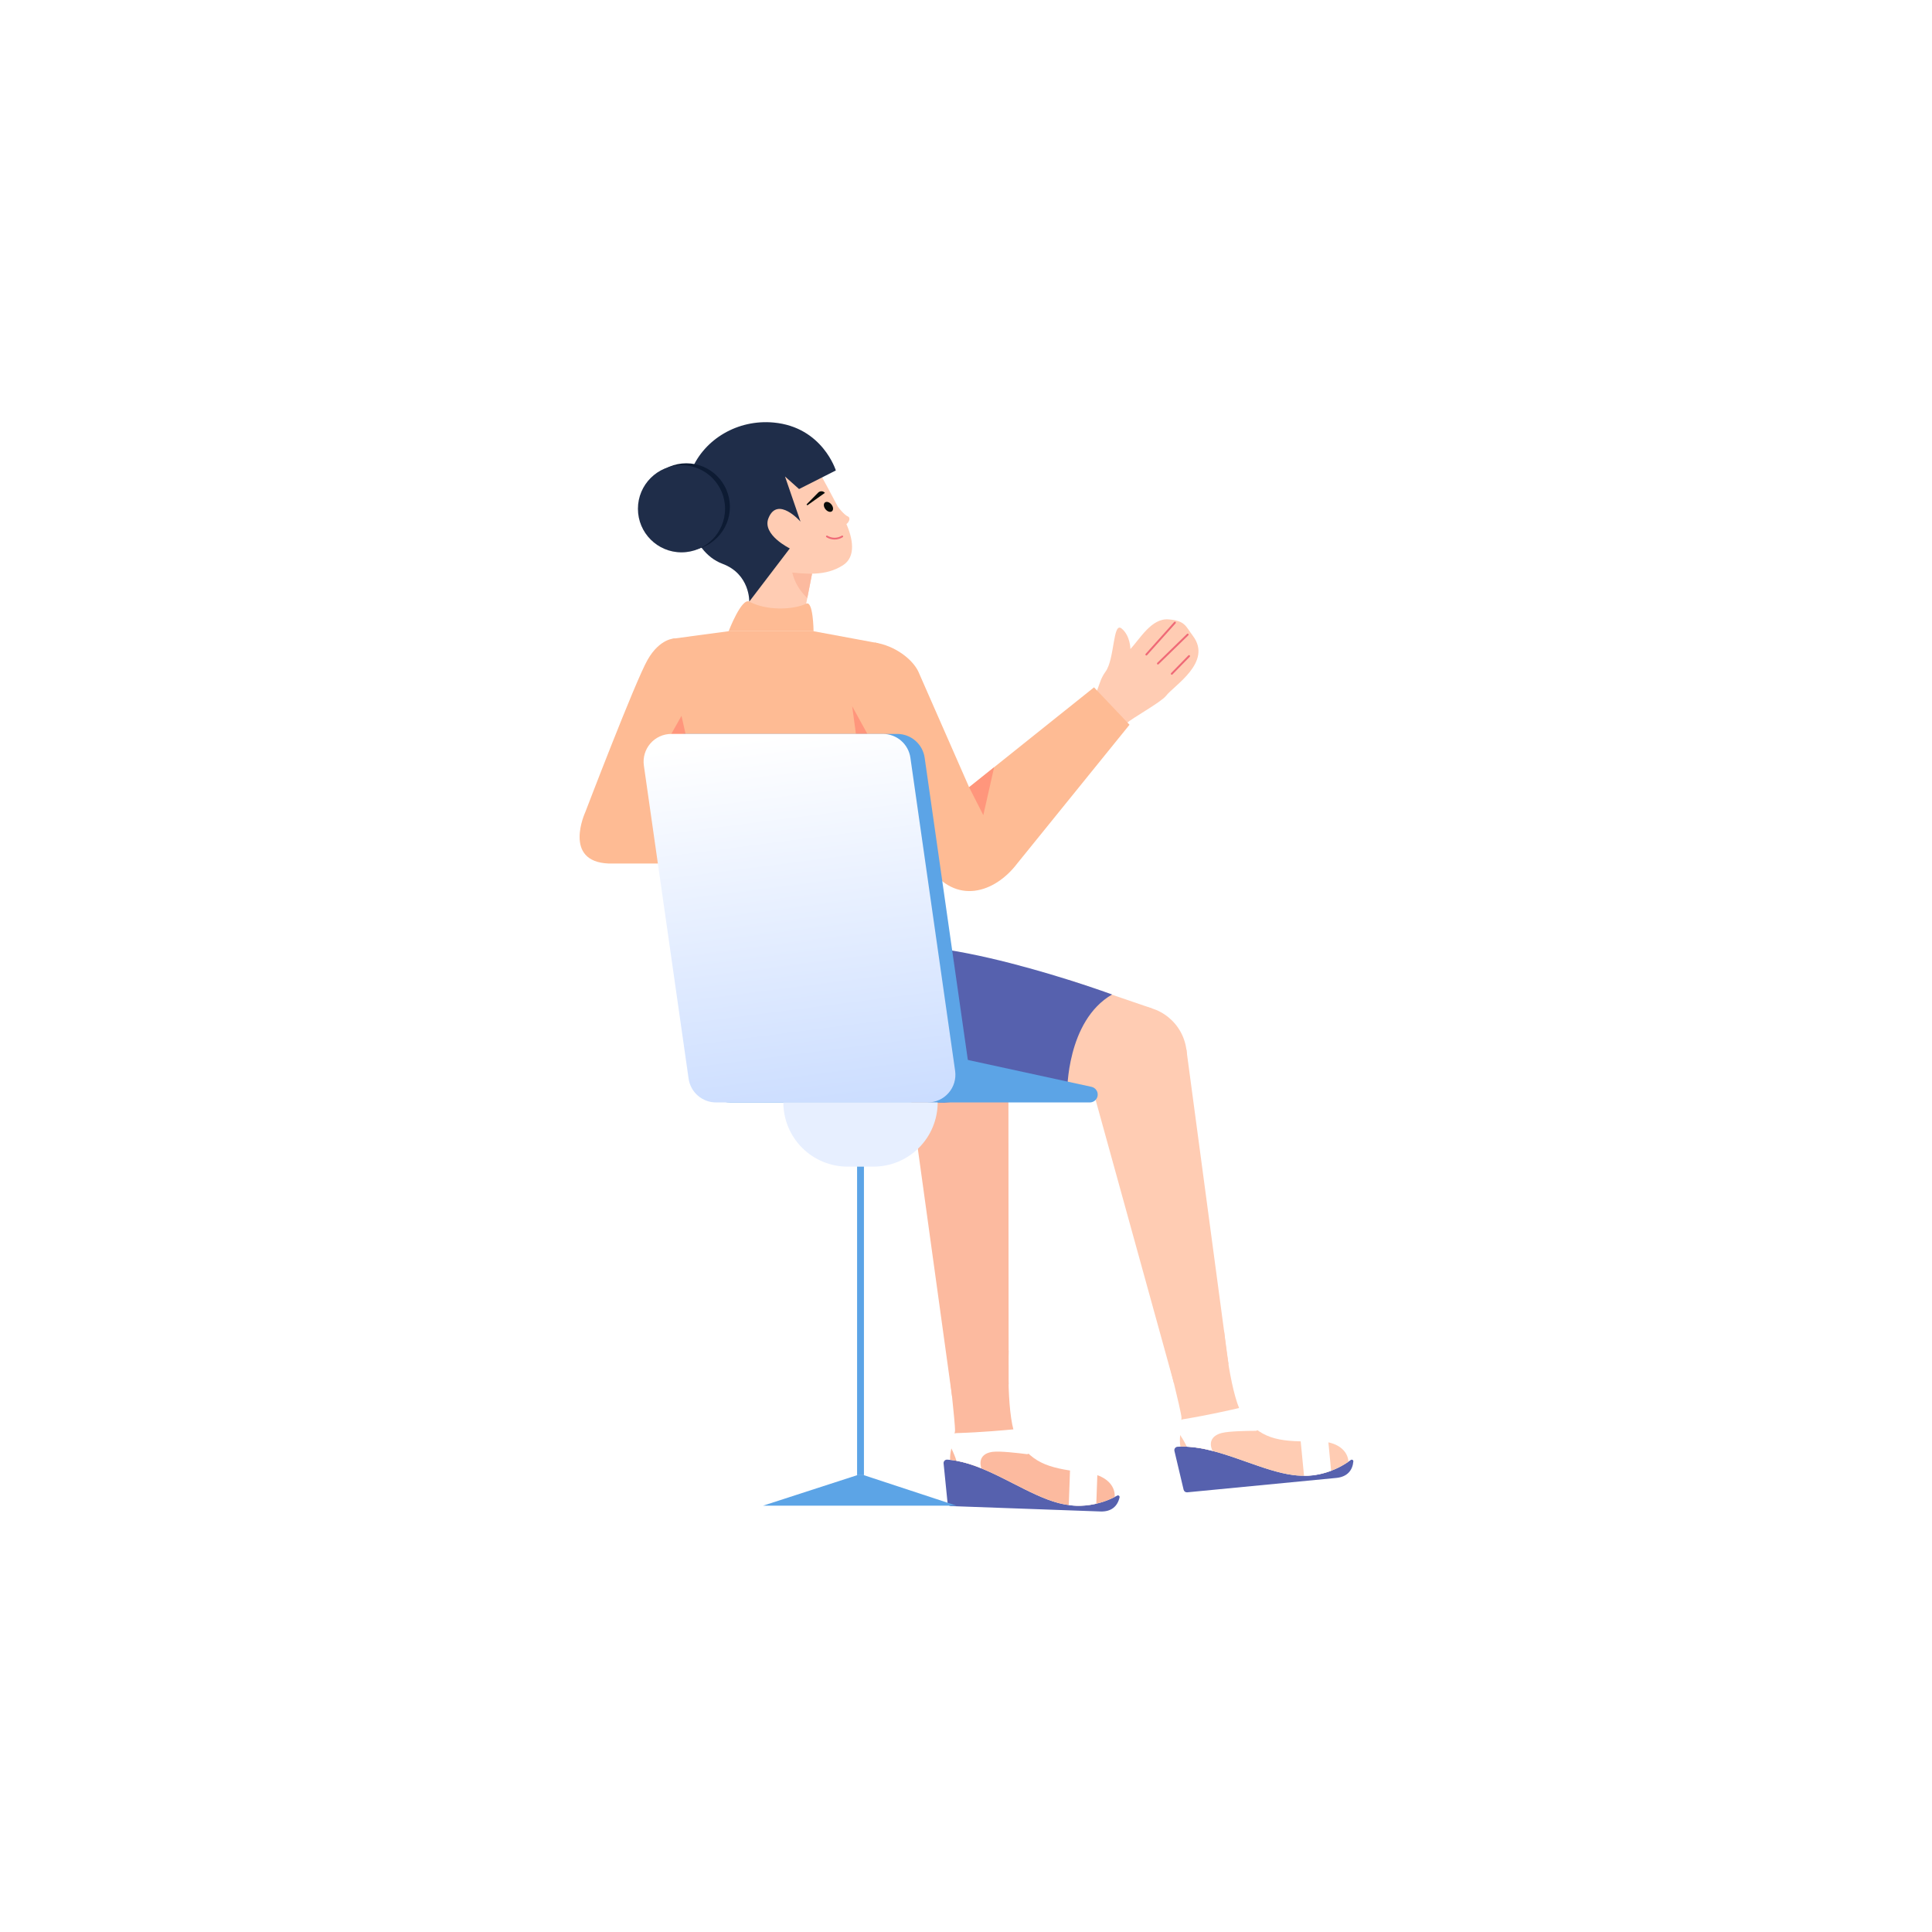
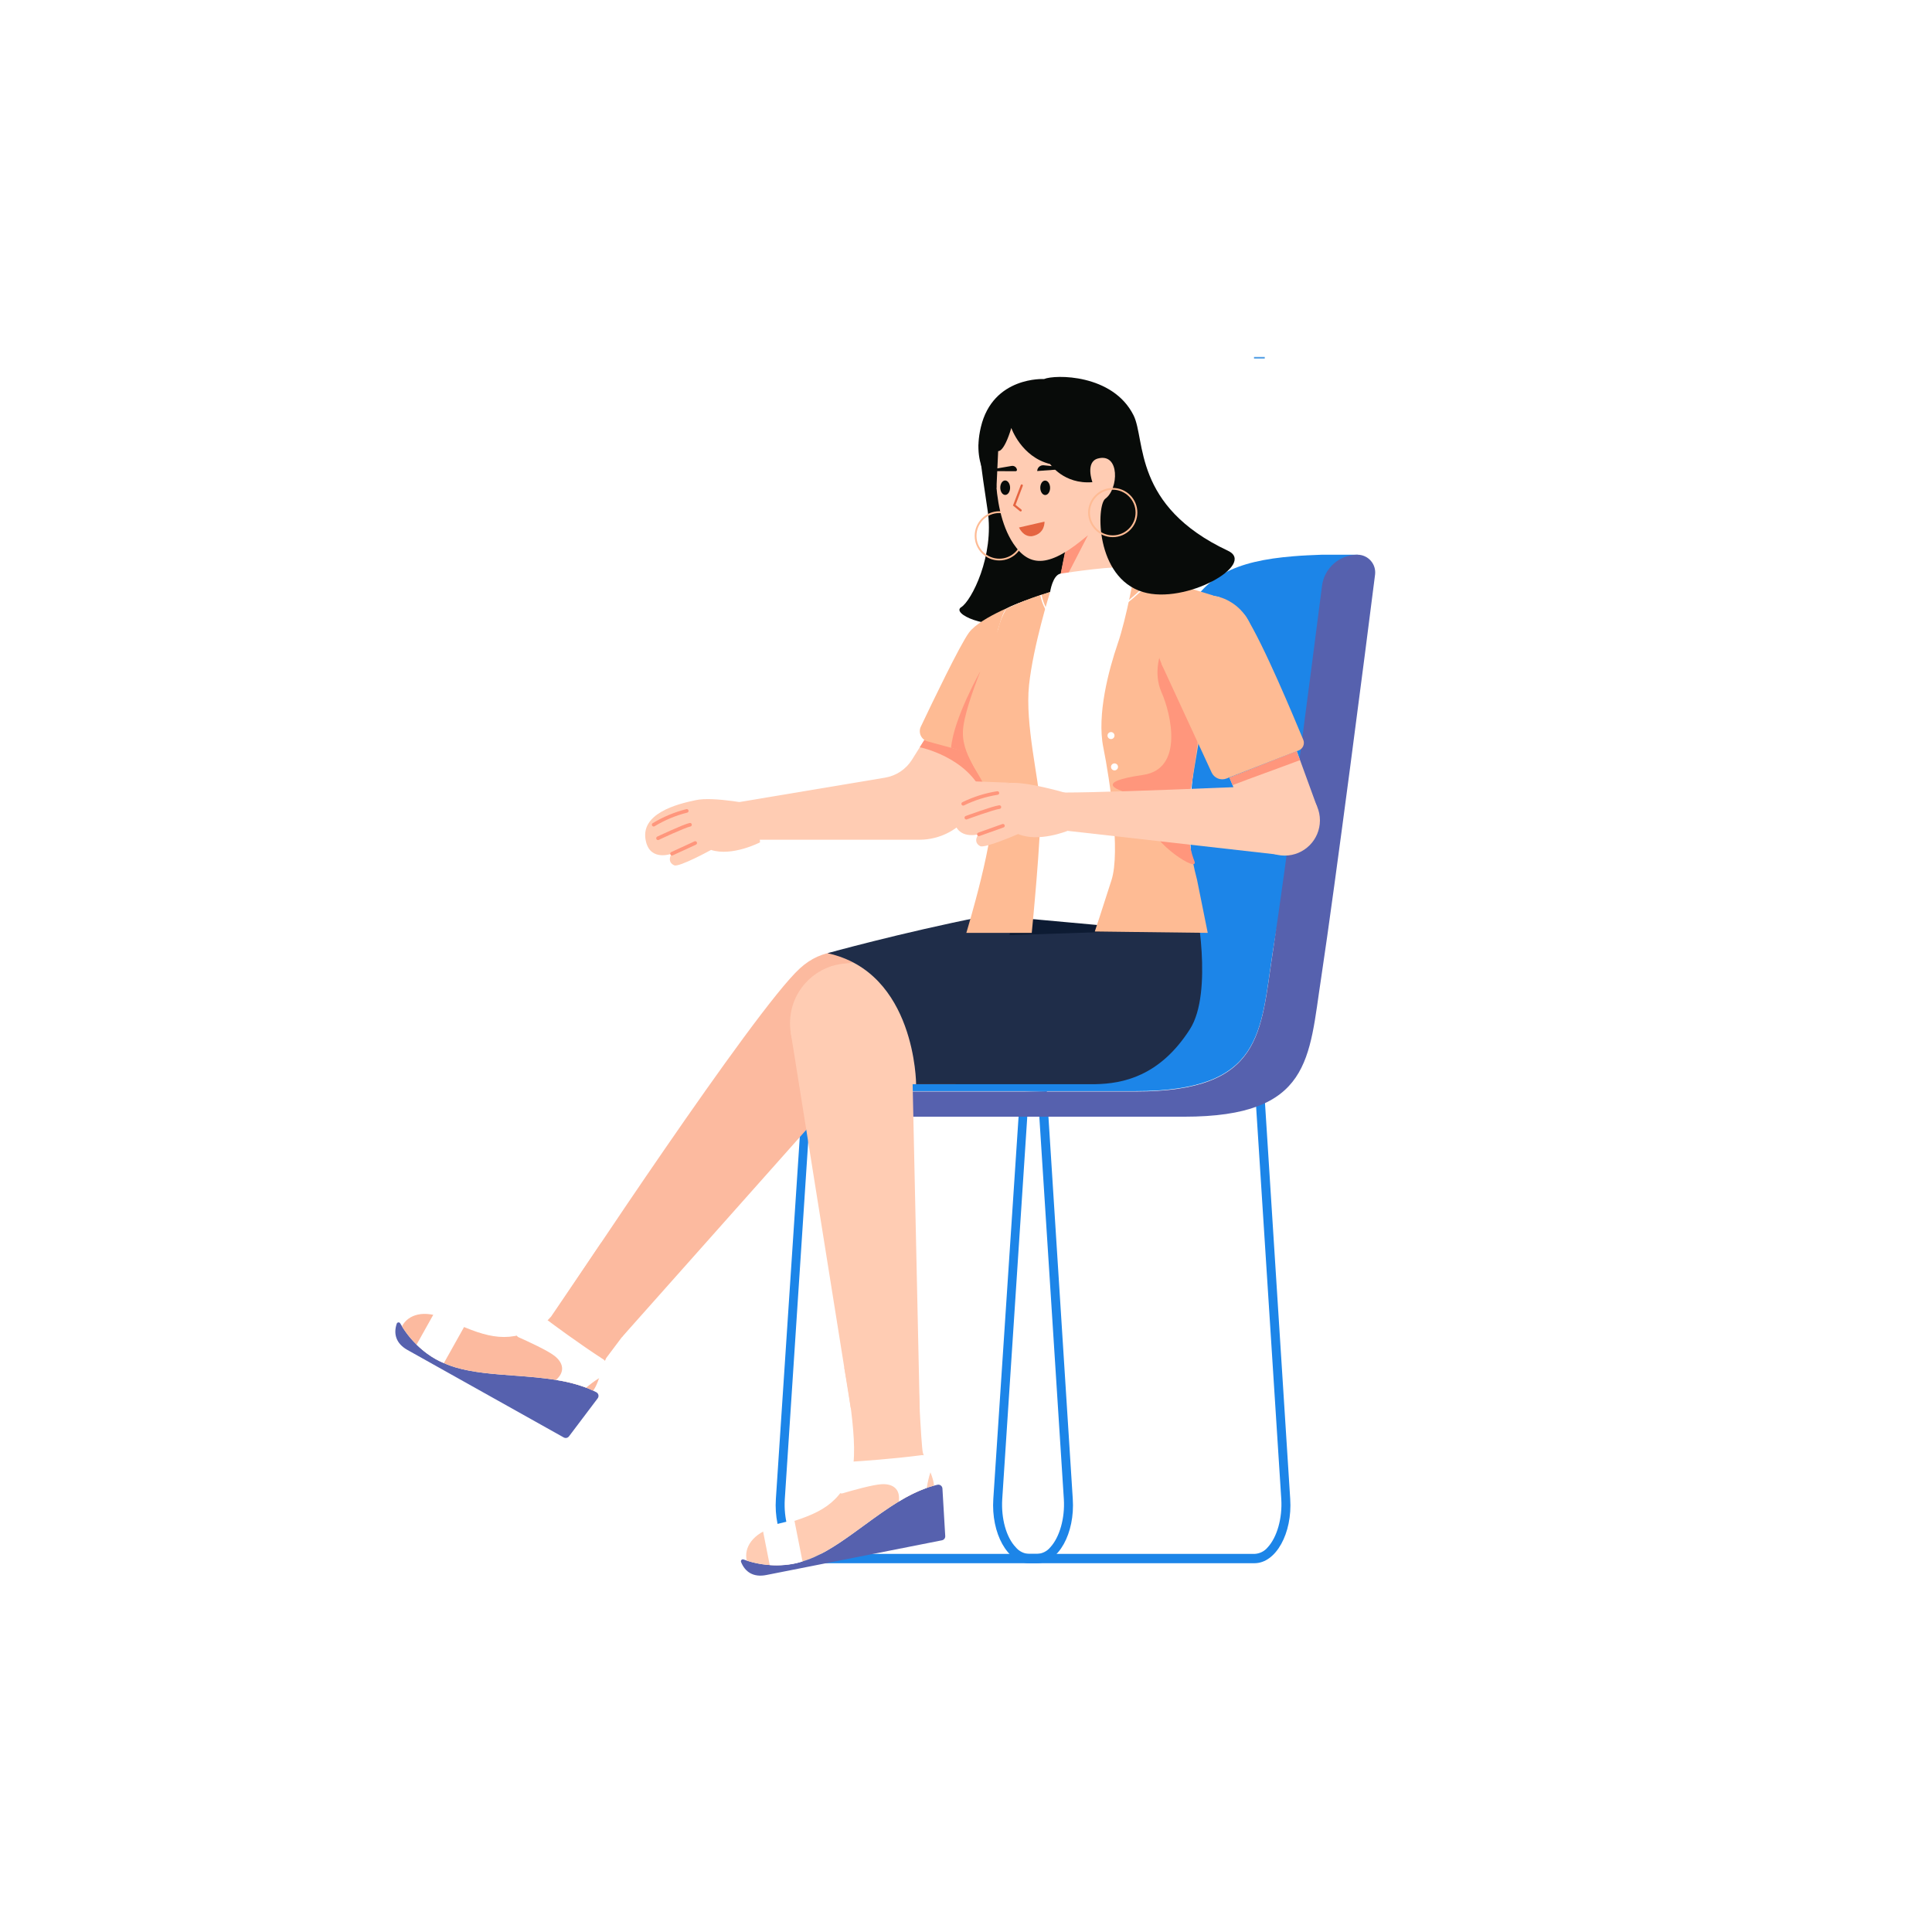
<svg xmlns="http://www.w3.org/2000/svg" width="1080" height="1080" viewBox="0 0 1080 1080" fill="none">
  <rect width="1080" height="1080" fill="white" />
-   <path d="M604.777 398.358C615.961 386.002 612.791 382.695 618.035 375.398C623.184 368.285 622.05 347.338 626.966 351.33C631.882 355.321 631.909 362.821 631.909 362.821C637.308 357.009 643.753 345.484 653.18 346.237C662.608 346.991 662.73 350.044 666.874 355.501C677.861 370.174 656.295 383.145 651.821 388.977C648.967 392.62 632.202 401.804 630.023 404.165L620.681 412.579L604.777 398.358Z" fill="#FFCCB3" />
-   <path d="M640.825 365.878L656.779 348.069" stroke="#EF6A77" stroke-width="1.078" stroke-linecap="round" />
-   <path d="M647.293 370.921L663.908 354.754" stroke="#EF6A77" stroke-width="1.078" stroke-linecap="round" />
-   <path d="M655.042 376.638L664.693 366.749" stroke="#EF6A77" stroke-width="1.078" stroke-linecap="round" />
-   <path d="M437.259 498.331L430.39 522.992L466.241 512.81L470.903 498.331H437.259Z" fill="#5CA4E6" />
-   <path fill-rule="evenodd" clip-rule="evenodd" d="M696.689 817.13C683.793 812.573 670.5 807.876 658.247 808.747C657.971 808.765 657.702 808.844 657.459 808.976C657.216 809.109 657.005 809.293 656.84 809.516C656.675 809.738 656.561 809.994 656.505 810.265C656.448 810.536 656.452 810.816 656.515 811.086L661.646 832.764C661.752 833.211 662.015 833.604 662.388 833.871C662.761 834.138 663.218 834.261 663.675 834.217L746.987 826.172C753.13 825.578 756.093 821.941 756.534 816.927C756.546 816.755 756.508 816.583 756.424 816.432C756.341 816.281 756.216 816.157 756.064 816.075C755.912 815.994 755.74 815.957 755.568 815.971C755.396 815.984 755.232 816.047 755.094 816.151C745.902 823.046 734.376 826.069 722.983 824.573C714.757 823.515 705.823 820.358 696.689 817.13Z" fill="#5661AE" />
-   <path fill-rule="evenodd" clip-rule="evenodd" d="M651.62 754.582C651.62 754.582 660.215 788.648 660.456 792.304C660.476 794.335 660.348 796.365 660.07 798.377C659.686 801.995 659.259 806.026 659.901 808.669C671.691 808.303 684.371 812.783 696.689 817.134C705.823 820.36 714.756 823.516 722.981 824.574C733.825 825.996 744.809 823.331 753.795 817.096C753.419 810.875 747.52 805.631 736.636 805.737C717.129 805.926 706.333 805.576 695.572 792.44C687.924 783.107 684.234 743.732 684.234 743.732L651.62 754.582Z" fill="#FFCCB3" />
-   <path fill-rule="evenodd" clip-rule="evenodd" d="M693.083 787C689.489 787.842 675.189 791.125 661.237 793.396C658.526 793.838 657.666 799.437 659.716 802.22C661.128 804.277 662.372 806.444 663.435 808.702C668.296 808.989 673.114 809.779 677.812 811.058C675.334 805.747 677.984 802.272 683.094 801.015C687.129 800.023 696.868 799.854 701.909 799.837C702.186 799.835 702.456 799.755 702.689 799.604C702.922 799.454 703.106 799.241 703.222 798.989C703.337 798.737 703.377 798.457 703.339 798.183C703.3 797.909 703.184 797.651 703.003 797.441L694.518 787.474C694.346 787.271 694.121 787.119 693.868 787.035C693.614 786.952 693.343 786.94 693.083 787Z" fill="white" />
-   <path fill-rule="evenodd" clip-rule="evenodd" d="M744.108 822.162C735.186 825.617 728.947 824.9 728.947 824.9L727.044 805.196L742.395 804.426L744.108 822.162Z" fill="white" />
-   <path d="M643.504 617.138C658.302 612.699 666.699 597.105 662.261 582.307C657.823 567.51 642.228 559.112 627.431 563.55C612.633 567.989 604.235 583.583 608.673 598.381C613.112 613.178 628.706 621.576 643.504 617.138Z" fill="#FFCCB3" />
-   <path d="M643.744 563.621L597.372 547.747L575.788 605.895L635.778 616.339L643.744 563.621Z" fill="#FFCCB3" />
-   <path d="M663.196 586.629L686.737 762.549L656.2 773.115L610.037 606.084L663.196 586.629Z" fill="#FFCCB3" />
-   <path fill-rule="evenodd" clip-rule="evenodd" d="M566.499 829.327C554.317 823.109 541.761 816.7 529.5 815.947C529.223 815.929 528.946 815.971 528.688 816.07C528.43 816.17 528.196 816.324 528.003 816.523C527.811 816.722 527.663 816.96 527.572 817.222C527.48 817.483 527.447 817.761 527.474 818.037L529.701 840.203C529.747 840.659 529.956 841.084 530.291 841.398C530.625 841.712 531.062 841.894 531.521 841.91L615.166 844.923C621.333 845.145 624.751 841.93 625.849 837.019C625.883 836.85 625.868 836.675 625.806 836.514C625.743 836.353 625.635 836.214 625.496 836.113C625.356 836.011 625.19 835.953 625.018 835.943C624.845 835.934 624.674 835.974 624.524 836.06C614.502 841.682 602.678 843.158 591.582 840.173C583.568 838.039 575.128 833.731 566.499 829.327Z" fill="#5661AE" />
-   <path fill-rule="evenodd" clip-rule="evenodd" d="M530.075 761.381C530.075 761.381 534.101 796.283 533.858 799.939C533.611 801.955 533.215 803.95 532.675 805.908C531.817 809.444 530.862 813.383 531.15 816.088C542.885 817.28 554.864 823.393 566.5 829.331C575.128 833.733 583.567 838.04 591.581 840.173C602.142 843.013 613.382 841.82 623.112 836.825C623.56 830.608 618.404 824.633 607.601 823.302C588.24 820.917 577.584 819.146 568.65 804.706C562.3 794.445 563.835 754.927 563.835 754.927L530.075 761.381Z" fill="#FCBA9F" />
-   <path fill-rule="evenodd" clip-rule="evenodd" d="M566.9 798.985C563.226 799.345 548.618 800.713 534.488 801.125C531.743 801.205 530.153 806.642 531.817 809.67C532.946 811.896 533.893 814.209 534.649 816.586C539.429 817.512 544.101 818.931 548.589 820.818C546.834 815.227 549.919 812.131 555.149 811.56C559.281 811.109 568.956 812.226 573.955 812.873C574.23 812.908 574.509 812.864 574.76 812.746C575.01 812.628 575.221 812.44 575.369 812.206C575.516 811.971 575.593 811.699 575.591 811.422C575.589 811.145 575.508 810.875 575.357 810.643L568.26 799.644C568.116 799.419 567.913 799.239 567.673 799.123C567.433 799.007 567.166 798.959 566.9 798.985Z" fill="white" />
-   <path fill-rule="evenodd" clip-rule="evenodd" d="M612.841 840.569C603.542 842.817 597.452 841.283 597.452 841.283L598.164 821.501L613.483 822.762L612.841 840.569Z" fill="white" />
-   <path d="M540.157 624.067C555.411 621.619 565.792 607.269 563.344 592.015C560.896 576.761 546.546 566.38 531.292 568.828C516.038 571.276 505.657 585.626 508.105 600.88C510.553 616.134 524.903 626.515 540.157 624.067Z" stroke="#5CA4E6" stroke-width="1.097" stroke-miterlimit="10" />
-   <path d="M563.701 596.422L563.834 773.91L532.171 780.356L508.44 608.696L563.701 596.422Z" fill="#FCBA9F" />
-   <path d="M480.813 531.62C480.813 531.62 472.299 573.281 483.456 590.691C497.577 612.727 514.849 616.101 527.613 616.339L596.576 610.391C596.576 610.391 596.119 570.74 621.66 555.927C621.66 555.927 516.981 517.293 480.813 531.62Z" fill="#5661AE" />
-   <path d="M454.265 319.074L448.787 347.051L417.083 344.899L423.157 315.161L454.265 319.074Z" fill="#FFCCB3" />
-   <path d="M453.946 320.701L451.285 334.292C451.285 334.292 443.999 328.082 442.592 318.39L453.946 320.701Z" fill="#FCBA9F" />
-   <path d="M407.31 352.853C407.31 352.853 414.53 334.012 418.839 336.3C429.081 341.738 444.041 340.73 450.664 337.462C454.633 335.504 454.784 352.853 454.784 352.853L407.31 352.853Z" fill="#FEBB94" />
-   <path d="M407.31 352.853L376.886 356.929C376.051 357.041 375.292 357.474 374.771 358.136C374.251 358.799 374.009 359.638 374.097 360.476L395.338 561.992L504.338 551.293L490.849 359.533L454.784 352.853H407.31Z" fill="#FEBB94" />
-   <path d="M484.875 410.274L476.373 394.811L478.465 410.274H484.875Z" fill="#FF967C" />
-   <path d="M488.957 359.183C500.451 360.946 510.086 368.605 513.305 375.297L541.739 440.071L611.561 384.231L631.41 405.138L568.647 482.68C556.025 499.303 534.192 506.143 519.322 484.465L495.564 447.15L488.957 359.183Z" fill="#FEBB94" />
-   <path d="M541.739 440.072L549.683 455.688L555.729 428.882L541.739 440.072Z" fill="#FF967C" />
-   <path d="M377.118 356.898C377.118 356.898 368.908 356.752 362.006 368.831C355.104 380.91 327.15 454.074 327.15 454.074C327.15 454.074 314.38 481.683 340.264 482.718H394.446L377.118 356.898Z" fill="#FEBB94" />
-   <path d="M383.231 410.274L380.963 400.141L375.255 410.274H383.231Z" fill="#FF967C" />
-   <path d="M526.568 616.268H408.238C404.511 616.268 400.909 614.924 398.094 612.482C395.279 610.04 393.438 606.665 392.911 602.976L367.905 427.945C367.591 425.75 367.753 423.512 368.379 421.384C369.005 419.256 370.082 417.288 371.535 415.612C372.988 413.936 374.785 412.592 376.803 411.671C378.821 410.75 381.013 410.273 383.231 410.273H501.562C505.289 410.273 508.89 411.618 511.706 414.06C514.521 416.501 516.361 419.877 516.888 423.566L541.895 598.596C542.209 600.792 542.047 603.03 541.421 605.158C540.794 607.286 539.718 609.254 538.265 610.93C536.811 612.606 535.015 613.95 532.997 614.871C530.979 615.792 528.787 616.268 526.568 616.268Z" fill="#5CA4E6" />
-   <path d="M518.593 616.268H609.214C609.992 616.268 610.756 616.063 611.429 615.672C612.102 615.281 612.66 614.72 613.045 614.044C613.431 613.368 613.631 612.602 613.626 611.824C613.62 611.046 613.409 610.283 613.013 609.613C612.705 609.09 612.291 608.636 611.798 608.28C611.306 607.924 610.745 607.673 610.151 607.544L536.792 591.597L518.593 616.268Z" fill="#5CA4E6" />
-   <path d="M518.593 616.268H400.262C396.535 616.268 392.934 614.924 390.118 612.482C387.303 610.04 385.463 606.665 384.936 602.976L359.929 427.945C359.615 425.75 359.777 423.512 360.403 421.384C361.03 419.256 362.106 417.288 363.559 415.612C365.013 413.936 366.809 412.592 368.827 411.671C370.845 410.75 373.038 410.273 375.256 410.273H493.586C497.313 410.273 500.915 411.618 503.73 414.06C506.546 416.501 508.386 419.877 508.913 423.566L533.919 598.596C534.233 600.792 534.071 603.03 533.445 605.158C532.819 607.286 531.742 609.254 530.289 610.93C528.836 612.606 527.039 613.95 525.021 614.871C523.003 615.792 520.811 616.268 518.593 616.268Z" fill="url(#paint0_linear)" />
-   <path d="M437.899 616.268H524.164C524.164 625.785 520.384 634.913 513.654 641.643C506.924 648.372 497.797 652.153 488.28 652.153H473.784C464.267 652.153 455.139 648.372 448.41 641.643C441.68 634.913 437.899 625.785 437.899 616.268Z" fill="#E7EFFF" />
-   <path d="M482.948 652.153H479.117V824.644H482.948V652.153Z" fill="#5CA4E6" />
-   <path d="M479.117 824.645L426.535 841.684H534.713L482.947 824.645H479.117Z" fill="#5CA4E6" />
-   <path d="M455.704 259.765C455.704 259.765 468.287 282.468 472.65 291.838C477.014 301.207 478.506 311.314 471.239 315.967C461.35 322.298 450.408 320.891 438.616 319.574C428.408 318.433 415.617 289.709 417.184 282.658C418.751 275.606 436.504 247.319 455.704 259.765Z" fill="#FFCCB3" />
-   <path d="M465.086 285.787C466.002 285.046 465.86 283.351 464.768 282.001C463.677 280.65 462.049 280.156 461.133 280.897C460.216 281.638 460.359 283.333 461.45 284.683C462.542 286.033 464.17 286.528 465.086 285.787Z" fill="#080B09" />
-   <path d="M451.532 282.335L461.132 275.508C460.897 275.236 460.609 275.016 460.284 274.862C459.96 274.709 459.607 274.625 459.248 274.616C458.889 274.607 458.533 274.674 458.201 274.811C457.869 274.948 457.57 275.154 457.323 275.414L450.963 281.862C450.737 282.044 451.193 282.609 451.532 282.335Z" fill="#080B09" />
-   <path d="M470.834 299.878C469.545 300.679 468.058 301.104 466.54 301.104C465.022 301.104 463.535 300.679 462.246 299.878" stroke="#EF6A77" stroke-miterlimit="10" stroke-linecap="round" />
-   <path d="M446.68 273.381L467.237 262.985C467.237 262.985 459.782 238.737 432.473 236.203C412.438 234.345 393.816 245.39 386.6 262.647C379.383 279.904 385.554 308.335 403.857 315.16C419.337 320.934 418.839 336.3 418.839 336.3L441.508 306.573C441.508 306.573 425.824 298.944 429.585 289.63C434.684 277.005 447.495 291.6 447.495 291.6L438.826 266.37L446.68 273.381Z" fill="#1F2D49" />
-   <path d="M468.405 283.342C468.405 283.342 471.834 287.809 473.909 288.671C475.983 289.532 474.126 292.706 472.744 293.147C471.362 293.588 467.617 285.451 468.405 283.342Z" fill="#FFCCB3" />
-   <path d="M383.658 307.7C397.11 307.7 408.016 296.794 408.016 283.342C408.016 269.89 397.11 258.984 383.658 258.984C370.205 258.984 359.3 269.89 359.3 283.342C359.3 296.794 370.205 307.7 383.658 307.7Z" fill="#0D1B33" />
-   <path d="M380.963 308.77C394.416 308.77 405.321 297.865 405.321 284.412C405.321 270.96 394.416 260.054 380.963 260.054C367.511 260.054 356.605 270.96 356.605 284.412C356.605 297.865 367.511 308.77 380.963 308.77Z" fill="#1F2D49" />
-   <defs>
-     <linearGradient id="paint0_linear" x1="442.585" y1="409.784" x2="498.29" y2="844.533" gradientUnits="userSpaceOnUse">
-       <stop stop-color="white" />
-       <stop offset="1" stop-color="#94B9FF" />
-     </linearGradient>
-   </defs>
+   <path fill-rule="evenodd" clip-rule="evenodd" d="M448.455 614.93L585.169 609.947L599.685 837.875C600.985 857.158 591.668 873.841 579.752 873.841H453.655C441.738 873.841 432.422 857.158 433.722 837.875L448.455 614.93ZM594.701 838.092L580.402 615.146L453.005 619.697L438.705 838.092C438.055 848.708 440.872 859.324 446.288 864.958C447.189 866.054 448.31 866.948 449.58 867.583C450.849 868.217 452.237 868.578 453.655 868.641H579.752C581.169 868.578 582.558 868.218 583.827 867.583C585.096 866.948 586.218 866.054 587.118 864.958C592.318 859.324 595.352 848.708 594.701 838.092Z" fill="#1C85E8" />
+   <path fill-rule="evenodd" clip-rule="evenodd" d="M570.002 614.93L706.716 609.947L721.232 837.875C722.532 857.158 713.216 873.841 701.299 873.841H575.202C563.286 873.841 553.969 857.158 555.269 837.875L570.002 614.93ZM716.249 838.092L701.949 615.146L574.552 619.697L560.253 838.092C559.602 848.708 562.419 859.324 567.836 864.958C568.736 866.054 569.858 866.948 571.127 867.583C572.396 868.218 573.784 868.578 575.202 868.641H701.299C702.717 868.578 704.105 868.217 705.374 867.583C706.644 866.948 707.765 866.054 708.666 864.958C713.866 859.324 716.899 848.708 716.249 838.092Z" fill="#1C85E8" />
+   <path d="M429.822 599.764C429.706 603.206 430.145 606.644 431.122 609.947H634.784C706.066 609.947 704.549 577.231 711.482 532.165C719.716 477.783 753.515 352.552 758.931 310.086H738.999C733.365 310.303 727.948 310.52 722.965 310.953C691.333 313.553 670.75 321.787 661 348.652C658.898 354.483 657.374 360.506 656.45 366.635C646.917 424.051 634.567 480.816 624.818 534.765C624.168 538.015 623.518 541.048 622.868 543.865C612.251 590.664 591.235 599.33 561.552 599.33H429.822V599.764Z" fill="#1C85E8" />
+   <path d="M431.122 609.947C433.722 617.746 440.439 624.246 457.772 624.246H661.867C733.149 624.246 731.632 591.531 738.565 546.465C746.365 494.899 763.698 360.786 768.681 321.136C768.84 319.756 768.707 318.358 768.291 317.033C767.874 315.707 767.184 314.484 766.265 313.442C765.346 312.4 764.218 311.563 762.955 310.985C761.691 310.407 760.321 310.101 758.931 310.086H758.715C753.852 310.097 749.161 311.888 745.528 315.122C741.895 318.355 739.573 322.807 738.999 327.636C732.282 380.068 718.849 484.066 711.482 532.382C704.549 577.447 706.066 610.163 634.784 610.163H433.722C432.868 609.984 431.994 609.911 431.122 609.947Z" fill="#5661AE" />
+   <path d="M504.331 545.443C504.331 545.443 472.797 517.917 447.159 541.309C421.52 564.7 315.594 725.335 315.594 725.335L347.632 747.49L467.788 612.363L488.703 646.028L504.331 545.443Z" fill="#FCBA9F" />
+   <path fill-rule="evenodd" clip-rule="evenodd" d="M482.876 852.806C496.084 843.155 509.698 833.205 524.035 829.993C524.358 829.919 524.693 829.916 525.017 829.985C525.341 830.054 525.646 830.192 525.911 830.39C526.177 830.588 526.396 830.842 526.553 831.133C526.711 831.424 526.803 831.747 526.824 832.077L528.394 858.676C528.427 859.224 528.26 859.764 527.924 860.199C527.589 860.633 527.107 860.93 526.569 861.037L428.36 880.448C421.119 881.879 416.474 878.73 414.247 873.138C414.174 872.945 414.158 872.735 414.202 872.533C414.245 872.332 414.346 872.147 414.492 872.001C414.638 871.855 414.822 871.754 415.024 871.71C415.226 871.666 415.436 871.682 415.629 871.754C428.529 876.494 442.773 875.997 455.311 870.369C464.37 866.33 473.521 859.643 482.876 852.806Z" fill="#5661AE" />
+   <path fill-rule="evenodd" clip-rule="evenodd" d="M513.015 765.663C513.015 765.663 514.874 807.643 515.854 811.914C516.529 814.248 517.374 816.53 518.383 818.74C520.066 822.753 521.941 827.223 522.113 830.473C508.481 834.104 495.493 843.593 482.877 852.81C473.522 859.645 464.372 866.33 455.313 870.369C443.379 875.724 429.878 876.445 417.442 872.39C415.735 865.134 420.691 857.099 433.196 853.481C455.609 846.995 467.856 842.884 475.671 824.137C481.225 810.816 471.923 764.439 471.923 764.439L513.015 765.663Z" fill="#FFCCB3" />
+   <path fill-rule="evenodd" clip-rule="evenodd" d="M476.653 817.05C481.06 816.779 498.57 815.626 515.335 813.434C518.593 813.009 521.501 819.128 520.109 823.02C519.198 825.862 518.518 828.773 518.076 831.724C512.606 833.724 507.358 836.284 502.415 839.364C503.429 832.428 499.198 829.357 492.913 829.674C487.949 829.924 476.735 833.077 470.953 834.788C470.636 834.882 470.298 834.882 469.98 834.79C469.661 834.698 469.376 834.517 469.158 834.268C468.939 834.019 468.797 833.712 468.747 833.385C468.697 833.058 468.742 832.723 468.876 832.42L475.172 818.086C475.299 817.793 475.505 817.542 475.766 817.359C476.028 817.177 476.335 817.07 476.653 817.05Z" fill="white" />
+   <path fill-rule="evenodd" clip-rule="evenodd" d="M430.281 874.865C441.689 875.758 448.591 872.792 448.591 872.792L444 849.565L426.148 853.958L430.281 874.865Z" fill="white" />
+   <path fill-rule="evenodd" clip-rule="evenodd" d="M287.216 768.951C303.529 770.167 320.345 771.42 333.342 778.27C333.636 778.423 333.893 778.639 334.095 778.901C334.297 779.163 334.44 779.466 334.513 779.789C334.586 780.112 334.589 780.447 334.52 780.771C334.451 781.095 334.312 781.4 334.114 781.665L318.063 802.933C317.732 803.371 317.255 803.675 316.718 803.787C316.181 803.9 315.621 803.815 315.142 803.547L227.79 754.646C221.349 751.041 219.854 745.632 221.785 739.93C221.855 739.736 221.979 739.566 222.143 739.441C222.307 739.315 222.503 739.24 222.709 739.223C222.915 739.207 223.121 739.25 223.302 739.347C223.484 739.445 223.634 739.593 223.734 739.773C230.482 751.746 241.648 760.603 254.843 764.448C264.358 767.247 275.661 768.09 287.216 768.951Z" fill="#5661AE" />
+   <path fill-rule="evenodd" clip-rule="evenodd" d="M366.664 722.151L338.836 759.203C337.836 761.417 337 763.702 336.336 766.039C335.015 770.185 333.543 774.804 331.568 777.389C318.835 771.315 302.795 770.118 287.214 768.955C275.66 768.092 264.359 767.249 254.844 764.449C242.286 760.788 231.541 752.583 224.703 741.433C228.108 734.802 237.09 731.899 248.957 737.252C270.225 746.846 282.215 751.658 300.319 742.454C303.236 740.736 305.851 738.55 308.058 735.983L336.174 694.575L366.664 722.151Z" fill="#FCBA9F" />
+   <path fill-rule="evenodd" clip-rule="evenodd" d="M305.662 737.694C309.193 740.345 323.271 750.822 337.455 760.023C340.211 761.811 338.458 768.355 334.875 770.416C332.338 771.989 329.933 773.764 327.683 775.724C322.222 773.7 316.567 772.246 310.807 771.386C316.075 766.763 314.846 761.682 309.856 757.848C305.915 754.819 295.333 749.948 289.822 747.503C289.519 747.368 289.261 747.15 289.079 746.873C288.896 746.597 288.797 746.274 288.792 745.942C288.787 745.611 288.877 745.286 289.052 745.004C289.226 744.722 289.477 744.496 289.776 744.353L303.863 737.522C304.149 737.383 304.469 737.325 304.787 737.355C305.104 737.385 305.407 737.503 305.662 737.694Z" fill="white" />
+   <path fill-rule="evenodd" clip-rule="evenodd" d="M232.872 751.641C240.978 759.718 248.155 761.935 248.155 761.935L259.72 741.276L243.282 733.045L232.872 751.641Z" fill="white" />
+   <path d="M547.574 525.471L464.428 540.242L480.794 606.059H534.053C534.053 606.059 559.369 551.641 547.574 525.471Z" fill="#FFCCB3" />
+   <path d="M475.084 605.415C493.562 605.415 508.541 590.436 508.541 571.957C508.541 553.479 493.562 538.5 475.084 538.5C456.606 538.5 441.626 553.479 441.626 571.957C441.626 590.436 456.606 605.415 475.084 605.415Z" fill="#FFCCB3" />
+   <path d="M442.041 577.229L475.521 786.857L514.136 788.468L509.627 581.251L442.041 577.229Z" fill="#FFCCB3" />
+   <path d="M494.489 531.237C494.489 531.237 507.303 535.183 512.593 556.082C517.882 576.981 512.111 606.059 512.111 606.059H520.35C520.35 606.059 549.73 571.556 528.114 527.584L494.489 531.237Z" fill="#FF967C" />
+   <path d="M668.305 504.731C668.305 504.731 678.488 554.56 665.144 575.382C648.254 601.738 627.596 605.775 612.329 606.059H512.111C512.111 606.059 511.926 543.534 462.553 532.852C462.553 532.852 625.046 487.595 668.305 504.731Z" fill="#1F2D49" />
+   <path d="M670.551 519.241L564.34 522.738L565.47 515.319L586.167 512.926H670.403L670.551 519.241Z" fill="#0D1B33" />
+   <path d="M424.866 470.87C424.866 470.87 409.366 478.938 397.486 475.117C397.486 475.117 379.687 484.879 376.928 483.733C372.403 481.692 375.447 477.218 375.447 477.218C375.447 477.218 363.752 481.656 361.101 470.455C357.268 454.766 378.668 449.412 388.835 447.312C398.812 445.001 422.904 450.045 422.904 450.045L424.866 470.87Z" fill="#FFCCB3" />
+   <path d="M375.647 477.228L388.628 471.247" stroke="#FF967C" stroke-width="2.01" stroke-linecap="round" stroke-linejoin="round" />
+   <path d="M367.835 468.583C367.835 468.583 382.472 461.678 385.724 461.039" stroke="#FF967C" stroke-width="2.01" stroke-linecap="round" stroke-linejoin="round" />
+   <path d="M365.402 461.014C371.148 457.53 377.384 454.929 383.903 453.3" stroke="#FF967C" stroke-width="2.01" stroke-linecap="round" stroke-linejoin="round" />
+   <path d="M547.046 248.544C547.046 248.544 548.176 259.815 552.081 285.298C555.986 310.781 542.97 335.945 537.33 339.416C531.69 342.887 550.841 352.203 569.645 347.659C588.448 343.115 601.106 336.379 604.143 328.136C607.18 319.892 579.322 234.897 547.046 248.544Z" fill="#080B09" />
+   <path d="M558.616 312.802C565.937 312.802 571.873 306.867 571.873 299.546C571.873 292.225 565.937 286.29 558.616 286.29C551.295 286.29 545.36 292.225 545.36 299.546C545.36 306.867 551.295 312.802 558.616 312.802Z" stroke="#FEBB94" stroke-miterlimit="10" />
+   <path d="M596.361 304.233L588.448 343.115C588.448 343.115 586.579 349.705 594.876 350.703C603.173 351.701 620.864 349.471 627.183 342.738C633.501 336.005 631.291 332.669 631.291 332.669L617.89 278.776L596.361 304.233Z" fill="#FFCCB3" />
+   <path d="M595.309 308.721L608.222 299.108L590.344 333.803L595.309 308.721Z" fill="#FF967C" />
+   <path d="M557.275 244.975C557.275 244.975 552.434 282.831 566.47 303.877C575.623 317.602 587.036 317.312 608.221 299.108C627.646 282.417 631.235 272.926 631.235 272.926L623.896 234.322C623.896 234.322 563.377 210.729 557.275 244.975Z" fill="#FFCCB3" />
+   <path d="M521.434 406.126L509.818 424.661C508.16 427.308 505.959 429.572 503.361 431.306C500.764 433.039 497.828 434.202 494.747 434.717L412.19 448.53V469.416H513.954C519.687 469.416 525.333 468.009 530.395 465.318C535.458 462.627 539.783 458.735 542.99 453.983L568.013 416.907L521.434 406.126Z" fill="#FFCCB3" />
+   <path d="M514.169 417.718C514.169 417.718 540.709 423.03 549.653 444.109L561.501 424.081L516.737 413.62L514.169 417.718Z" fill="#FF967C" />
+   <path d="M573.17 335.726C573.17 335.726 548.203 344.677 541.646 353.661C536.544 360.651 521.269 392.445 514.742 406.211C514.372 406.992 514.177 407.845 514.172 408.709C514.167 409.574 514.352 410.429 514.713 411.214C515.074 412 515.603 412.697 516.263 413.255C516.923 413.814 517.697 414.222 518.531 414.449L555.213 424.453L573.17 335.726Z" fill="#FEBB94" />
+   <path d="M548.002 375.29C548.002 375.29 533.217 401.338 531.646 418.026L545.532 422.236L548.002 375.29Z" fill="#FF967C" />
+   <path d="M593.852 328.741C593.852 328.741 566.372 337.339 562.486 340.448C558.601 343.556 554.911 368.924 548.306 380.969C541.701 393.014 532.829 411.95 546.943 432.371C561.058 452.791 561.133 473.147 561.133 473.147L556.468 511.889L654.832 520.858C659.376 520.996 669.034 508.926 668.624 504.398C667.273 489.463 665.585 485.089 665.099 461.308C664.442 429.077 681.614 333.804 681.614 333.804L631.236 323.465C620.563 325.305 593.852 328.741 593.852 328.741Z" fill="white" />
+   <path d="M587.008 330.946C587.008 330.946 588.424 321.323 592.948 320.646C597.473 319.968 625.121 315.81 629.421 317.62C633.722 319.431 638.927 330.946 638.927 330.946C638.927 330.946 630.1 352.476 617.425 353.608C604.751 354.739 582.935 350.832 585.242 342.827C587.549 334.822 587.008 330.946 587.008 330.946Z" fill="white" />
+   <path d="M587.008 330.945C587.008 330.945 577.542 361.104 575.239 382.985C572.935 404.866 580.797 435.66 581.526 450.856C582.255 466.052 576.758 521.484 576.758 521.484H540.183C540.183 521.484 557.377 464.97 554.271 449.91C551.166 434.85 537.848 424.534 538.276 409.024C538.703 393.513 557.906 351.915 557.906 351.915C558.814 347.874 560.36 344.002 562.486 340.447C562.486 340.447 571.706 335.405 587.008 330.945Z" fill="#FEBB94" />
+   <path d="M678.053 332.843L634.325 319.44C634.325 319.44 629.814 345.243 624.819 359.783C619.824 374.323 613.068 399.539 616.75 417.741C620.432 435.943 626.356 476.144 621.361 491.897C616.366 507.65 612 520.714 612 520.714L675.132 521.484C675.132 521.484 669.589 493.854 669.166 491.862C668.743 489.87 661.927 466.692 665.093 445.427C668.259 424.162 674.948 386.896 674.948 386.896L678.053 332.843Z" fill="#FEBB94" />
+   <path d="M621.058 413.149C622.139 413.149 623.016 412.272 623.016 411.191C623.016 410.109 622.139 409.232 621.058 409.232C619.976 409.232 619.1 410.109 619.1 411.191C619.1 412.272 619.976 413.149 621.058 413.149Z" fill="white" />
+   <path d="M623.016 430.659C624.097 430.659 624.974 429.782 624.974 428.7C624.974 427.619 624.097 426.742 623.016 426.742C621.934 426.742 621.058 427.619 621.058 428.7C621.058 429.782 621.934 430.659 623.016 430.659Z" fill="white" />
+   <path d="M581.894 332.653C581.894 332.653 584.952 351.223 601.562 350.93C618.172 350.637 642.308 325.722 642.308 325.722" stroke="white" stroke-width="0.737" stroke-miterlimit="10" />
+   <path d="M649.022 364.554C649.022 364.554 644.401 375.902 649.263 386.913C654.73 399.294 661.774 429.842 638.993 433.177C611.07 437.265 623.162 441.638 636.106 444.766C649.05 447.895 643.75 447.898 643.75 461.308C643.75 470.851 670.485 488.605 667.683 481.379C652.65 442.606 692.616 391.143 649.022 364.554Z" fill="#FF967C" />
+   <path d="M570.37 295.216L583.362 292.232C583.356 292.352 583.346 292.489 583.331 292.638C583.268 293.261 583.108 294.101 582.728 294.977C581.981 296.699 580.361 298.611 576.765 299.247C574.481 299.44 572.833 298.334 571.728 297.133C571.174 296.53 570.767 295.912 570.497 295.443C570.451 295.362 570.408 295.286 570.37 295.216Z" fill="#E56441" stroke="#E56441" />
+   <path d="M561.949 276.664C563.462 276.646 564.668 274.824 564.642 272.593C564.616 270.363 563.368 268.569 561.854 268.587C560.341 268.604 559.135 270.427 559.161 272.657C559.187 274.888 560.435 276.682 561.949 276.664Z" fill="#080B09" />
+   <path d="M584.314 276.722C585.828 276.705 587.034 274.882 587.007 272.651C586.981 270.421 585.733 268.627 584.22 268.645C582.706 268.662 581.5 270.485 581.526 272.716C581.552 274.946 582.801 276.74 584.314 276.722Z" fill="#080B09" />
+   <path d="M556.385 263.365L567.761 263.419C567.955 263.403 568.136 263.319 568.272 263.18C568.407 263.041 568.488 262.858 568.499 262.664C568.454 262.318 568.339 261.986 568.161 261.686C567.983 261.386 567.746 261.125 567.465 260.919C567.184 260.713 566.864 260.567 566.524 260.488C566.185 260.409 565.833 260.4 565.489 260.461L556.183 262.062C555.438 262.071 555.453 263.376 556.385 263.365Z" fill="#080B09" />
+   <path d="M594.898 262.203L579.804 263.311C579.813 262.85 579.919 262.396 580.114 261.979C580.309 261.561 580.59 261.189 580.938 260.886C581.286 260.583 581.693 260.357 582.134 260.221C582.574 260.085 583.039 260.043 583.497 260.098L595.073 261.268C595.446 261.264 595.457 262.196 594.898 262.203Z" fill="#080B09" />
+   <path d="M571.173 271.39L566.979 282.415L570.545 285.299" stroke="#E56441" stroke-width="1.216" stroke-linecap="round" />
+   <path d="M565.335 239.231C565.335 239.231 570.88 255.389 587.032 259.418C587.032 259.418 594.653 270.859 610.666 269.535C610.666 269.535 606.503 258.216 613.771 256.297C626.113 253.036 625.332 273.374 617.891 278.776C612.834 282.447 612.232 322.912 638.927 330.945C662.859 338.147 702.547 315.435 686.457 307.883C633.093 282.833 640.488 245.816 633.658 232.152C622.052 208.933 589.67 209.311 583.625 211.884C583.625 211.884 555.044 210.24 548.299 238.785C542.532 263.187 557.033 272.684 557.033 272.684L557.98 252.148C557.98 252.148 561.107 253.243 565.335 239.231Z" fill="#080B09" />
+   <path d="M600.666 364.553C602.028 364.553 603.132 361.504 603.132 357.742C603.132 353.979 602.028 350.93 600.666 350.93C599.305 350.93 598.201 353.979 598.201 357.742C598.201 361.504 599.305 364.553 600.666 364.553Z" fill="white" />
+   <path d="M665.387 349.023C665.387 349.023 691.493 336.453 696.398 344.527C706.611 360.661 723.077 400.506 728.559 413.587C728.779 414.147 728.886 414.744 728.873 415.346C728.861 415.947 728.73 416.541 728.488 417.091C728.245 417.642 727.896 418.139 727.46 418.554C727.025 418.969 726.511 419.293 725.949 419.509L685.674 435.185C684.12 435.804 682.387 435.804 680.832 435.185C679.277 434.565 678.018 433.374 677.314 431.856L649.263 371.099L665.387 349.023Z" fill="#FEBB94" />
+   <path d="M674.005 386.913C688.989 386.913 701.135 374.766 701.135 359.783C701.135 344.8 688.989 332.653 674.005 332.653C659.022 332.653 646.875 344.8 646.875 359.783C646.875 374.766 659.022 386.913 674.005 386.913Z" fill="#FEBB94" />
+   <path d="M736.298 451.121L699.589 465.266L689.021 438.89L687.268 434.728L724.959 419.945L726.741 424.91L736.298 451.121Z" fill="#FFCCB3" />
+   <path d="M726.741 424.911C716.817 428.674 697.552 435.577 689.021 438.89L687.268 434.728L724.758 419.953L726.741 424.911Z" fill="#FF967C" />
+   <path d="M718.154 478.287C729.031 478.287 737.849 469.47 737.849 458.593C737.849 447.716 729.031 438.899 718.154 438.899C707.277 438.899 698.46 447.716 698.46 458.593C698.46 469.47 707.277 478.287 718.154 478.287Z" fill="#FFCCB3" />
+   <path d="M596.784 464.445C596.784 464.445 580.626 471.1 569.134 466.236C569.134 466.236 550.536 474.374 547.89 472.987C543.565 470.552 546.995 466.367 546.995 466.367C546.995 466.367 534.952 469.746 533.309 458.353C530.888 442.386 552.679 438.958 562.993 437.771C573.136 436.358 596.683 443.528 596.683 443.528L596.784 464.445Z" fill="#FFCCB3" />
+   <path d="M542.443 436.707L564.044 437.514L543.226 444.122C543.226 444.122 535.801 440.642 539.262 437.679C540.17 436.981 541.3 436.635 542.443 436.707Z" fill="#FFCCB3" />
+   <path d="M547.194 466.395L560.656 461.593" stroke="#FF967C" stroke-width="2.01" stroke-linecap="round" stroke-linejoin="round" />
+   <path d="M540.184 457.088C540.184 457.088 555.377 451.515 558.673 451.167" stroke="#FF967C" stroke-width="2.01" stroke-linecap="round" stroke-linejoin="round" />
+   <path d="M538.434 449.333C544.467 446.374 550.91 444.339 557.548 443.297" stroke="#FF967C" stroke-width="2.01" stroke-linecap="round" stroke-linejoin="round" />
+   <path d="M717.687 438.842C717.687 438.842 595.151 444.327 586.848 442.752C578.746 441.206 596.784 464.445 596.784 464.445L714.045 477.7L717.687 438.842Z" fill="#FFCCB3" />
+   <path d="M701.004 200H707.004" stroke="#5CA4E6" stroke-miterlimit="10" />
+   <path d="M622.037 299.77C629.358 299.77 635.293 293.834 635.293 286.513C635.293 279.192 629.358 273.257 622.037 273.257C614.715 273.257 608.78 279.192 608.78 286.513C608.78 293.834 614.715 299.77 622.037 299.77Z" stroke="#FEBB94" stroke-miterlimit="10" />
</svg>
